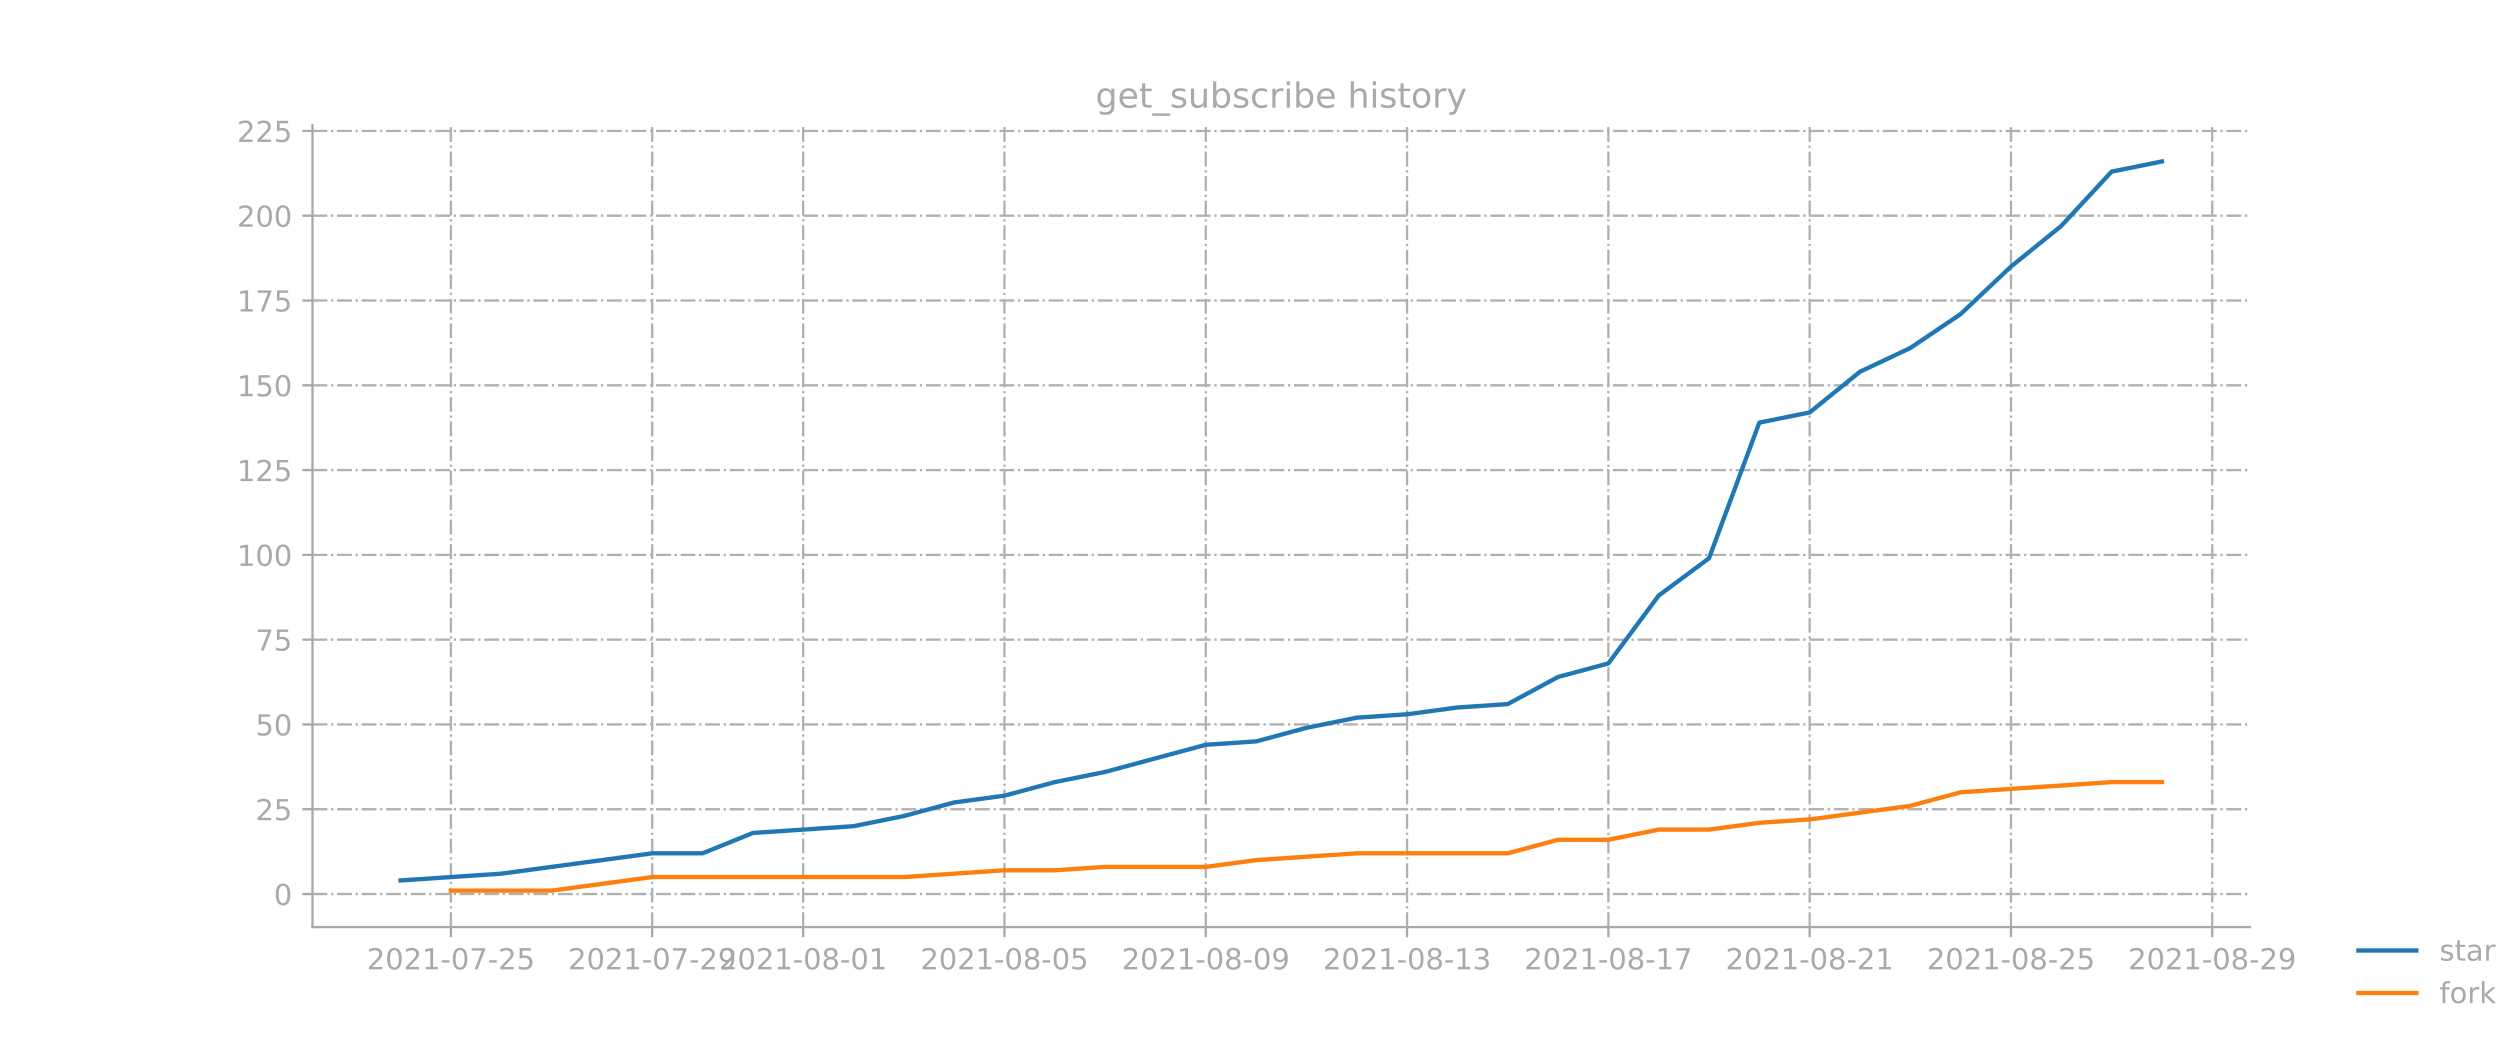
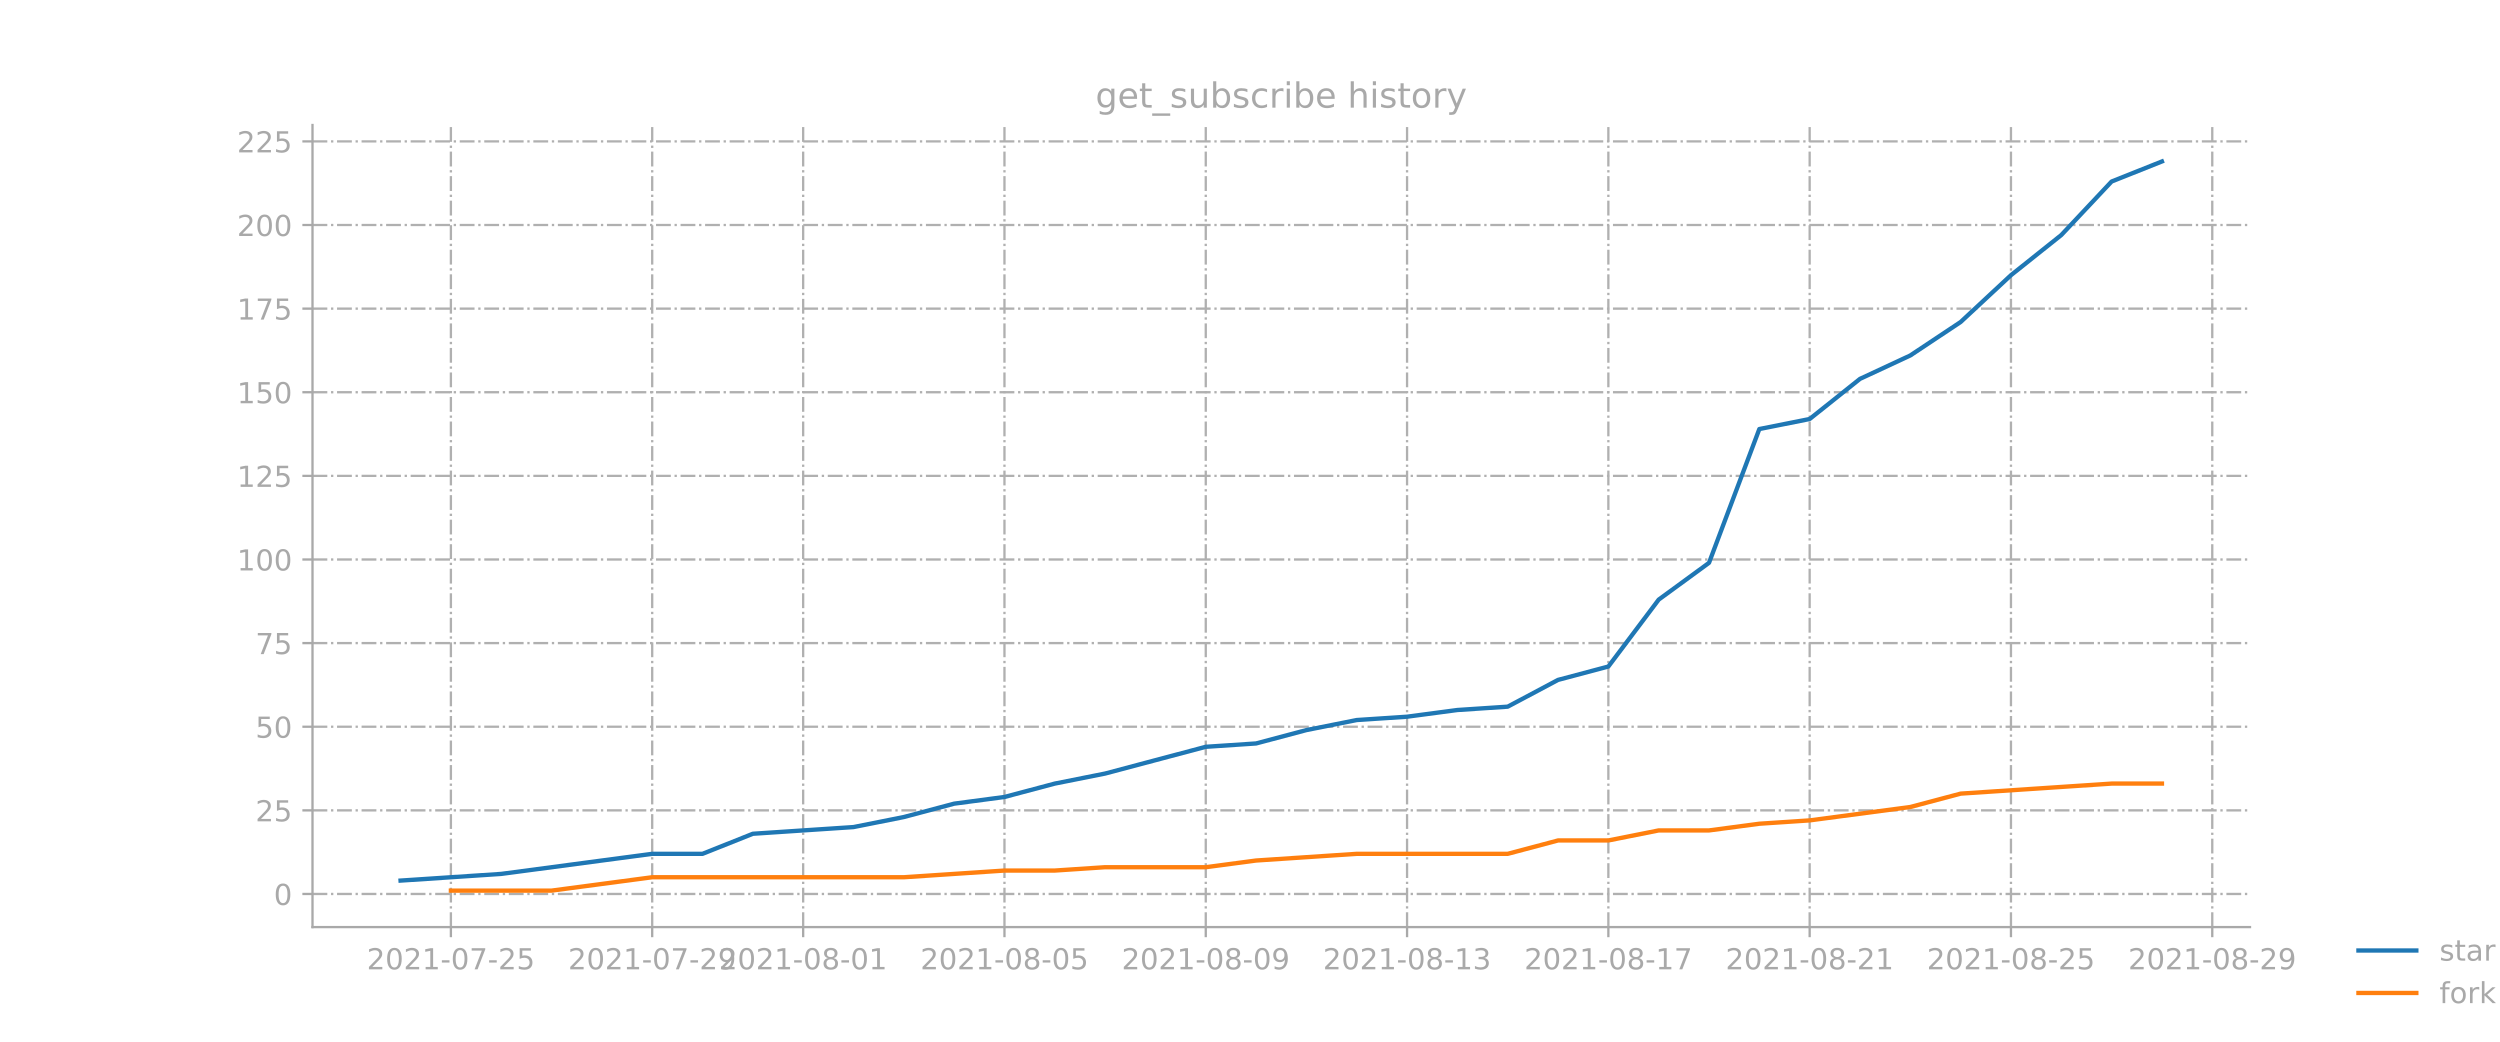
<svg xmlns="http://www.w3.org/2000/svg" xmlns:xlink="http://www.w3.org/1999/xlink" height="360pt" version="1.1" viewBox="0 0 864 360" width="864pt">
  <defs>
    <style type="text/css">*{stroke-linecap:butt;stroke-linejoin:round;}</style>
  </defs>
  <g id="figure_1">
    <g id="patch_1">
      <path d="M 0 360  L 864 360  L 864 0  L 0 0  z " style="fill:none;opacity:0;" />
    </g>
    <g id="axes_1">
      <g id="patch_2">
        <path d="M 108 320.4  L 777.6 320.4  L 777.6 43.2  L 108 43.2  z " style="fill:none;opacity:0;" />
      </g>
      <g id="matplotlib.axis_1">
        <g id="xtick_1">
          <g id="line2d_1">
-             <path clip-path="url(#pb7c4b037d6)" d="M 155.829 320.4  L 155.829 43.2  " style="fill:none;stroke:#b0b0b0;stroke-dasharray:5.12,1.28,0.8,1.28;stroke-dashoffset:0;stroke-width:0.8;" />
+             <path clip-path="url(#p26d9d151e2)" d="M 155.829 320.4  L 155.829 43.2  " style="fill:none;stroke:#b0b0b0;stroke-dasharray:5.12,1.28,0.8,1.28;stroke-dashoffset:0;stroke-width:0.8;" />
          </g>
          <g id="line2d_2">
            <defs>
-               <path d="M 0 0  L 0 3.5  " id="mf17f437518" style="stroke:#a9a9a9;stroke-width:0.8;" />
+               <path d="M 0 0  L 0 3.5  " id="m846f9902dc" style="stroke:#a9a9a9;stroke-width:0.8;" />
            </defs>
            <g>
-               <use style="fill:#a9a9a9;stroke:#a9a9a9;stroke-width:0.8;" x="155.829" xlink:href="#mf17f437518" y="320.4" />
+               <use style="fill:#a9a9a9;stroke:#a9a9a9;stroke-width:0.8;" x="155.829" xlink:href="#m846f9902dc" y="320.4" />
            </g>
          </g>
          <g id="text_1">
            <g style="fill:#a9a9a9;" transform="translate(126.7708 334.9984)scale(0.1 -0.1)">
              <defs>
                <path d="M 1228 531  L 3431 531  L 3431 0  L 469 0  L 469 531  Q 828 903 1448 1529  Q 2069 2156 2228 2338  Q 2531 2678 2651 2914  Q 2772 3150 2772 3378  Q 2772 3750 2511 3984  Q 2250 4219 1831 4219  Q 1534 4219 1204 4116  Q 875 4013 500 3803  L 500 4441  Q 881 4594 1212 4672  Q 1544 4750 1819 4750  Q 2544 4750 2975 4387  Q 3406 4025 3406 3419  Q 3406 3131 3298 2873  Q 3191 2616 2906 2266  Q 2828 2175 2409 1742  Q 1991 1309 1228 531  z " id="DejaVuSans-32" transform="scale(0.015625)" />
                <path d="M 2034 4250  Q 1547 4250 1301 3770  Q 1056 3291 1056 2328  Q 1056 1369 1301 889  Q 1547 409 2034 409  Q 2525 409 2770 889  Q 3016 1369 3016 2328  Q 3016 3291 2770 3770  Q 2525 4250 2034 4250  z M 2034 4750  Q 2819 4750 3233 4129  Q 3647 3509 3647 2328  Q 3647 1150 3233 529  Q 2819 -91 2034 -91  Q 1250 -91 836 529  Q 422 1150 422 2328  Q 422 3509 836 4129  Q 1250 4750 2034 4750  z " id="DejaVuSans-30" transform="scale(0.015625)" />
                <path d="M 794 531  L 1825 531  L 1825 4091  L 703 3866  L 703 4441  L 1819 4666  L 2450 4666  L 2450 531  L 3481 531  L 3481 0  L 794 0  L 794 531  z " id="DejaVuSans-31" transform="scale(0.015625)" />
                <path d="M 313 2009  L 1997 2009  L 1997 1497  L 313 1497  L 313 2009  z " id="DejaVuSans-2d" transform="scale(0.015625)" />
                <path d="M 525 4666  L 3525 4666  L 3525 4397  L 1831 0  L 1172 0  L 2766 4134  L 525 4134  L 525 4666  z " id="DejaVuSans-37" transform="scale(0.015625)" />
                <path d="M 691 4666  L 3169 4666  L 3169 4134  L 1269 4134  L 1269 2991  Q 1406 3038 1543 3061  Q 1681 3084 1819 3084  Q 2600 3084 3056 2656  Q 3513 2228 3513 1497  Q 3513 744 3044 326  Q 2575 -91 1722 -91  Q 1428 -91 1123 -41  Q 819 9 494 109  L 494 744  Q 775 591 1075 516  Q 1375 441 1709 441  Q 2250 441 2565 725  Q 2881 1009 2881 1497  Q 2881 1984 2565 2268  Q 2250 2553 1709 2553  Q 1456 2553 1204 2497  Q 953 2441 691 2322  L 691 4666  z " id="DejaVuSans-35" transform="scale(0.015625)" />
              </defs>
              <use xlink:href="#DejaVuSans-32" />
              <use x="63.623" xlink:href="#DejaVuSans-30" />
              <use x="127.246" xlink:href="#DejaVuSans-32" />
              <use x="190.869" xlink:href="#DejaVuSans-31" />
              <use x="254.492" xlink:href="#DejaVuSans-2d" />
              <use x="290.576" xlink:href="#DejaVuSans-30" />
              <use x="354.199" xlink:href="#DejaVuSans-37" />
              <use x="417.822" xlink:href="#DejaVuSans-2d" />
              <use x="453.906" xlink:href="#DejaVuSans-32" />
              <use x="517.529" xlink:href="#DejaVuSans-35" />
            </g>
          </g>
        </g>
        <g id="xtick_2">
          <g id="line2d_3">
-             <path clip-path="url(#pb7c4b037d6)" d="M 225.397 320.4  L 225.397 43.2  " style="fill:none;stroke:#b0b0b0;stroke-dasharray:5.12,1.28,0.8,1.28;stroke-dashoffset:0;stroke-width:0.8;" />
+             <path clip-path="url(#p26d9d151e2)" d="M 225.397 320.4  L 225.397 43.2  " style="fill:none;stroke:#b0b0b0;stroke-dasharray:5.12,1.28,0.8,1.28;stroke-dashoffset:0;stroke-width:0.8;" />
          </g>
          <g id="line2d_4">
            <g>
-               <use style="fill:#a9a9a9;stroke:#a9a9a9;stroke-width:0.8;" x="225.397" xlink:href="#mf17f437518" y="320.4" />
+               <use style="fill:#a9a9a9;stroke:#a9a9a9;stroke-width:0.8;" x="225.397" xlink:href="#m846f9902dc" y="320.4" />
            </g>
          </g>
          <g id="text_2">
            <g style="fill:#a9a9a9;" transform="translate(196.3396 334.9984)scale(0.1 -0.1)">
              <defs>
                <path d="M 703 97  L 703 672  Q 941 559 1184 500  Q 1428 441 1663 441  Q 2288 441 2617 861  Q 2947 1281 2994 2138  Q 2813 1869 2534 1725  Q 2256 1581 1919 1581  Q 1219 1581 811 2004  Q 403 2428 403 3163  Q 403 3881 828 4315  Q 1253 4750 1959 4750  Q 2769 4750 3195 4129  Q 3622 3509 3622 2328  Q 3622 1225 3098 567  Q 2575 -91 1691 -91  Q 1453 -91 1209 -44  Q 966 3 703 97  z M 1959 2075  Q 2384 2075 2632 2365  Q 2881 2656 2881 3163  Q 2881 3666 2632 3958  Q 2384 4250 1959 4250  Q 1534 4250 1286 3958  Q 1038 3666 1038 3163  Q 1038 2656 1286 2365  Q 1534 2075 1959 2075  z " id="DejaVuSans-39" transform="scale(0.015625)" />
              </defs>
              <use xlink:href="#DejaVuSans-32" />
              <use x="63.623" xlink:href="#DejaVuSans-30" />
              <use x="127.246" xlink:href="#DejaVuSans-32" />
              <use x="190.869" xlink:href="#DejaVuSans-31" />
              <use x="254.492" xlink:href="#DejaVuSans-2d" />
              <use x="290.576" xlink:href="#DejaVuSans-30" />
              <use x="354.199" xlink:href="#DejaVuSans-37" />
              <use x="417.822" xlink:href="#DejaVuSans-2d" />
              <use x="453.906" xlink:href="#DejaVuSans-32" />
              <use x="517.529" xlink:href="#DejaVuSans-39" />
            </g>
          </g>
        </g>
        <g id="xtick_3">
          <g id="line2d_5">
-             <path clip-path="url(#pb7c4b037d6)" d="M 277.574 320.4  L 277.574 43.2  " style="fill:none;stroke:#b0b0b0;stroke-dasharray:5.12,1.28,0.8,1.28;stroke-dashoffset:0;stroke-width:0.8;" />
+             <path clip-path="url(#p26d9d151e2)" d="M 277.574 320.4  L 277.574 43.2  " style="fill:none;stroke:#b0b0b0;stroke-dasharray:5.12,1.28,0.8,1.28;stroke-dashoffset:0;stroke-width:0.8;" />
          </g>
          <g id="line2d_6">
            <g>
-               <use style="fill:#a9a9a9;stroke:#a9a9a9;stroke-width:0.8;" x="277.574" xlink:href="#mf17f437518" y="320.4" />
+               <use style="fill:#a9a9a9;stroke:#a9a9a9;stroke-width:0.8;" x="277.574" xlink:href="#m846f9902dc" y="320.4" />
            </g>
          </g>
          <g id="text_3">
            <g style="fill:#a9a9a9;" transform="translate(248.5162 334.9984)scale(0.1 -0.1)">
              <defs>
                <path d="M 2034 2216  Q 1584 2216 1326 1975  Q 1069 1734 1069 1313  Q 1069 891 1326 650  Q 1584 409 2034 409  Q 2484 409 2743 651  Q 3003 894 3003 1313  Q 3003 1734 2745 1975  Q 2488 2216 2034 2216  z M 1403 2484  Q 997 2584 770 2862  Q 544 3141 544 3541  Q 544 4100 942 4425  Q 1341 4750 2034 4750  Q 2731 4750 3128 4425  Q 3525 4100 3525 3541  Q 3525 3141 3298 2862  Q 3072 2584 2669 2484  Q 3125 2378 3379 2068  Q 3634 1759 3634 1313  Q 3634 634 3220 271  Q 2806 -91 2034 -91  Q 1263 -91 848 271  Q 434 634 434 1313  Q 434 1759 690 2068  Q 947 2378 1403 2484  z M 1172 3481  Q 1172 3119 1398 2916  Q 1625 2713 2034 2713  Q 2441 2713 2670 2916  Q 2900 3119 2900 3481  Q 2900 3844 2670 4047  Q 2441 4250 2034 4250  Q 1625 4250 1398 4047  Q 1172 3844 1172 3481  z " id="DejaVuSans-38" transform="scale(0.015625)" />
              </defs>
              <use xlink:href="#DejaVuSans-32" />
              <use x="63.623" xlink:href="#DejaVuSans-30" />
              <use x="127.246" xlink:href="#DejaVuSans-32" />
              <use x="190.869" xlink:href="#DejaVuSans-31" />
              <use x="254.492" xlink:href="#DejaVuSans-2d" />
              <use x="290.576" xlink:href="#DejaVuSans-30" />
              <use x="354.199" xlink:href="#DejaVuSans-38" />
              <use x="417.822" xlink:href="#DejaVuSans-2d" />
              <use x="453.906" xlink:href="#DejaVuSans-30" />
              <use x="517.529" xlink:href="#DejaVuSans-31" />
            </g>
          </g>
        </g>
        <g id="xtick_4">
          <g id="line2d_7">
-             <path clip-path="url(#pb7c4b037d6)" d="M 347.143 320.4  L 347.143 43.2  " style="fill:none;stroke:#b0b0b0;stroke-dasharray:5.12,1.28,0.8,1.28;stroke-dashoffset:0;stroke-width:0.8;" />
+             <path clip-path="url(#p26d9d151e2)" d="M 347.143 320.4  L 347.143 43.2  " style="fill:none;stroke:#b0b0b0;stroke-dasharray:5.12,1.28,0.8,1.28;stroke-dashoffset:0;stroke-width:0.8;" />
          </g>
          <g id="line2d_8">
            <g>
-               <use style="fill:#a9a9a9;stroke:#a9a9a9;stroke-width:0.8;" x="347.143" xlink:href="#mf17f437518" y="320.4" />
+               <use style="fill:#a9a9a9;stroke:#a9a9a9;stroke-width:0.8;" x="347.143" xlink:href="#m846f9902dc" y="320.4" />
            </g>
          </g>
          <g id="text_4">
            <g style="fill:#a9a9a9;" transform="translate(318.085 334.9984)scale(0.1 -0.1)">
              <use xlink:href="#DejaVuSans-32" />
              <use x="63.623" xlink:href="#DejaVuSans-30" />
              <use x="127.246" xlink:href="#DejaVuSans-32" />
              <use x="190.869" xlink:href="#DejaVuSans-31" />
              <use x="254.492" xlink:href="#DejaVuSans-2d" />
              <use x="290.576" xlink:href="#DejaVuSans-30" />
              <use x="354.199" xlink:href="#DejaVuSans-38" />
              <use x="417.822" xlink:href="#DejaVuSans-2d" />
              <use x="453.906" xlink:href="#DejaVuSans-30" />
              <use x="517.529" xlink:href="#DejaVuSans-35" />
            </g>
          </g>
        </g>
        <g id="xtick_5">
          <g id="line2d_9">
-             <path clip-path="url(#pb7c4b037d6)" d="M 416.712 320.4  L 416.712 43.2  " style="fill:none;stroke:#b0b0b0;stroke-dasharray:5.12,1.28,0.8,1.28;stroke-dashoffset:0;stroke-width:0.8;" />
+             <path clip-path="url(#p26d9d151e2)" d="M 416.712 320.4  L 416.712 43.2  " style="fill:none;stroke:#b0b0b0;stroke-dasharray:5.12,1.28,0.8,1.28;stroke-dashoffset:0;stroke-width:0.8;" />
          </g>
          <g id="line2d_10">
            <g>
-               <use style="fill:#a9a9a9;stroke:#a9a9a9;stroke-width:0.8;" x="416.712" xlink:href="#mf17f437518" y="320.4" />
+               <use style="fill:#a9a9a9;stroke:#a9a9a9;stroke-width:0.8;" x="416.712" xlink:href="#m846f9902dc" y="320.4" />
            </g>
          </g>
          <g id="text_5">
            <g style="fill:#a9a9a9;" transform="translate(387.6539 334.9984)scale(0.1 -0.1)">
              <use xlink:href="#DejaVuSans-32" />
              <use x="63.623" xlink:href="#DejaVuSans-30" />
              <use x="127.246" xlink:href="#DejaVuSans-32" />
              <use x="190.869" xlink:href="#DejaVuSans-31" />
              <use x="254.492" xlink:href="#DejaVuSans-2d" />
              <use x="290.576" xlink:href="#DejaVuSans-30" />
              <use x="354.199" xlink:href="#DejaVuSans-38" />
              <use x="417.822" xlink:href="#DejaVuSans-2d" />
              <use x="453.906" xlink:href="#DejaVuSans-30" />
              <use x="517.529" xlink:href="#DejaVuSans-39" />
            </g>
          </g>
        </g>
        <g id="xtick_6">
          <g id="line2d_11">
-             <path clip-path="url(#pb7c4b037d6)" d="M 486.281 320.4  L 486.281 43.2  " style="fill:none;stroke:#b0b0b0;stroke-dasharray:5.12,1.28,0.8,1.28;stroke-dashoffset:0;stroke-width:0.8;" />
+             <path clip-path="url(#p26d9d151e2)" d="M 486.281 320.4  L 486.281 43.2  " style="fill:none;stroke:#b0b0b0;stroke-dasharray:5.12,1.28,0.8,1.28;stroke-dashoffset:0;stroke-width:0.8;" />
          </g>
          <g id="line2d_12">
            <g>
-               <use style="fill:#a9a9a9;stroke:#a9a9a9;stroke-width:0.8;" x="486.281" xlink:href="#mf17f437518" y="320.4" />
+               <use style="fill:#a9a9a9;stroke:#a9a9a9;stroke-width:0.8;" x="486.281" xlink:href="#m846f9902dc" y="320.4" />
            </g>
          </g>
          <g id="text_6">
            <g style="fill:#a9a9a9;" transform="translate(457.2227 334.9984)scale(0.1 -0.1)">
              <defs>
                <path d="M 2597 2516  Q 3050 2419 3304 2112  Q 3559 1806 3559 1356  Q 3559 666 3084 287  Q 2609 -91 1734 -91  Q 1441 -91 1130 -33  Q 819 25 488 141  L 488 750  Q 750 597 1062 519  Q 1375 441 1716 441  Q 2309 441 2620 675  Q 2931 909 2931 1356  Q 2931 1769 2642 2001  Q 2353 2234 1838 2234  L 1294 2234  L 1294 2753  L 1863 2753  Q 2328 2753 2575 2939  Q 2822 3125 2822 3475  Q 2822 3834 2567 4026  Q 2313 4219 1838 4219  Q 1578 4219 1281 4162  Q 984 4106 628 3988  L 628 4550  Q 988 4650 1302 4700  Q 1616 4750 1894 4750  Q 2613 4750 3031 4423  Q 3450 4097 3450 3541  Q 3450 3153 3228 2886  Q 3006 2619 2597 2516  z " id="DejaVuSans-33" transform="scale(0.015625)" />
              </defs>
              <use xlink:href="#DejaVuSans-32" />
              <use x="63.623" xlink:href="#DejaVuSans-30" />
              <use x="127.246" xlink:href="#DejaVuSans-32" />
              <use x="190.869" xlink:href="#DejaVuSans-31" />
              <use x="254.492" xlink:href="#DejaVuSans-2d" />
              <use x="290.576" xlink:href="#DejaVuSans-30" />
              <use x="354.199" xlink:href="#DejaVuSans-38" />
              <use x="417.822" xlink:href="#DejaVuSans-2d" />
              <use x="453.906" xlink:href="#DejaVuSans-31" />
              <use x="517.529" xlink:href="#DejaVuSans-33" />
            </g>
          </g>
        </g>
        <g id="xtick_7">
          <g id="line2d_13">
-             <path clip-path="url(#pb7c4b037d6)" d="M 555.849 320.4  L 555.849 43.2  " style="fill:none;stroke:#b0b0b0;stroke-dasharray:5.12,1.28,0.8,1.28;stroke-dashoffset:0;stroke-width:0.8;" />
+             <path clip-path="url(#p26d9d151e2)" d="M 555.849 320.4  L 555.849 43.2  " style="fill:none;stroke:#b0b0b0;stroke-dasharray:5.12,1.28,0.8,1.28;stroke-dashoffset:0;stroke-width:0.8;" />
          </g>
          <g id="line2d_14">
            <g>
-               <use style="fill:#a9a9a9;stroke:#a9a9a9;stroke-width:0.8;" x="555.849" xlink:href="#mf17f437518" y="320.4" />
+               <use style="fill:#a9a9a9;stroke:#a9a9a9;stroke-width:0.8;" x="555.849" xlink:href="#m846f9902dc" y="320.4" />
            </g>
          </g>
          <g id="text_7">
            <g style="fill:#a9a9a9;" transform="translate(526.7915 334.9984)scale(0.1 -0.1)">
              <use xlink:href="#DejaVuSans-32" />
              <use x="63.623" xlink:href="#DejaVuSans-30" />
              <use x="127.246" xlink:href="#DejaVuSans-32" />
              <use x="190.869" xlink:href="#DejaVuSans-31" />
              <use x="254.492" xlink:href="#DejaVuSans-2d" />
              <use x="290.576" xlink:href="#DejaVuSans-30" />
              <use x="354.199" xlink:href="#DejaVuSans-38" />
              <use x="417.822" xlink:href="#DejaVuSans-2d" />
              <use x="453.906" xlink:href="#DejaVuSans-31" />
              <use x="517.529" xlink:href="#DejaVuSans-37" />
            </g>
          </g>
        </g>
        <g id="xtick_8">
          <g id="line2d_15">
-             <path clip-path="url(#pb7c4b037d6)" d="M 625.418 320.4  L 625.418 43.2  " style="fill:none;stroke:#b0b0b0;stroke-dasharray:5.12,1.28,0.8,1.28;stroke-dashoffset:0;stroke-width:0.8;" />
+             <path clip-path="url(#p26d9d151e2)" d="M 625.418 320.4  L 625.418 43.2  " style="fill:none;stroke:#b0b0b0;stroke-dasharray:5.12,1.28,0.8,1.28;stroke-dashoffset:0;stroke-width:0.8;" />
          </g>
          <g id="line2d_16">
            <g>
-               <use style="fill:#a9a9a9;stroke:#a9a9a9;stroke-width:0.8;" x="625.418" xlink:href="#mf17f437518" y="320.4" />
+               <use style="fill:#a9a9a9;stroke:#a9a9a9;stroke-width:0.8;" x="625.418" xlink:href="#m846f9902dc" y="320.4" />
            </g>
          </g>
          <g id="text_8">
            <g style="fill:#a9a9a9;" transform="translate(596.3604 334.9984)scale(0.1 -0.1)">
              <use xlink:href="#DejaVuSans-32" />
              <use x="63.623" xlink:href="#DejaVuSans-30" />
              <use x="127.246" xlink:href="#DejaVuSans-32" />
              <use x="190.869" xlink:href="#DejaVuSans-31" />
              <use x="254.492" xlink:href="#DejaVuSans-2d" />
              <use x="290.576" xlink:href="#DejaVuSans-30" />
              <use x="354.199" xlink:href="#DejaVuSans-38" />
              <use x="417.822" xlink:href="#DejaVuSans-2d" />
              <use x="453.906" xlink:href="#DejaVuSans-32" />
              <use x="517.529" xlink:href="#DejaVuSans-31" />
            </g>
          </g>
        </g>
        <g id="xtick_9">
          <g id="line2d_17">
-             <path clip-path="url(#pb7c4b037d6)" d="M 694.987 320.4  L 694.987 43.2  " style="fill:none;stroke:#b0b0b0;stroke-dasharray:5.12,1.28,0.8,1.28;stroke-dashoffset:0;stroke-width:0.8;" />
+             <path clip-path="url(#p26d9d151e2)" d="M 694.987 320.4  L 694.987 43.2  " style="fill:none;stroke:#b0b0b0;stroke-dasharray:5.12,1.28,0.8,1.28;stroke-dashoffset:0;stroke-width:0.8;" />
          </g>
          <g id="line2d_18">
            <g>
-               <use style="fill:#a9a9a9;stroke:#a9a9a9;stroke-width:0.8;" x="694.987" xlink:href="#mf17f437518" y="320.4" />
+               <use style="fill:#a9a9a9;stroke:#a9a9a9;stroke-width:0.8;" x="694.987" xlink:href="#m846f9902dc" y="320.4" />
            </g>
          </g>
          <g id="text_9">
            <g style="fill:#a9a9a9;" transform="translate(665.9292 334.9984)scale(0.1 -0.1)">
              <use xlink:href="#DejaVuSans-32" />
              <use x="63.623" xlink:href="#DejaVuSans-30" />
              <use x="127.246" xlink:href="#DejaVuSans-32" />
              <use x="190.869" xlink:href="#DejaVuSans-31" />
              <use x="254.492" xlink:href="#DejaVuSans-2d" />
              <use x="290.576" xlink:href="#DejaVuSans-30" />
              <use x="354.199" xlink:href="#DejaVuSans-38" />
              <use x="417.822" xlink:href="#DejaVuSans-2d" />
              <use x="453.906" xlink:href="#DejaVuSans-32" />
              <use x="517.529" xlink:href="#DejaVuSans-35" />
            </g>
          </g>
        </g>
        <g id="xtick_10">
          <g id="line2d_19">
-             <path clip-path="url(#pb7c4b037d6)" d="M 764.556 320.4  L 764.556 43.2  " style="fill:none;stroke:#b0b0b0;stroke-dasharray:5.12,1.28,0.8,1.28;stroke-dashoffset:0;stroke-width:0.8;" />
+             <path clip-path="url(#p26d9d151e2)" d="M 764.556 320.4  L 764.556 43.2  " style="fill:none;stroke:#b0b0b0;stroke-dasharray:5.12,1.28,0.8,1.28;stroke-dashoffset:0;stroke-width:0.8;" />
          </g>
          <g id="line2d_20">
            <g>
-               <use style="fill:#a9a9a9;stroke:#a9a9a9;stroke-width:0.8;" x="764.556" xlink:href="#mf17f437518" y="320.4" />
+               <use style="fill:#a9a9a9;stroke:#a9a9a9;stroke-width:0.8;" x="764.556" xlink:href="#m846f9902dc" y="320.4" />
            </g>
          </g>
          <g id="text_10">
            <g style="fill:#a9a9a9;" transform="translate(735.498 334.9984)scale(0.1 -0.1)">
              <use xlink:href="#DejaVuSans-32" />
              <use x="63.623" xlink:href="#DejaVuSans-30" />
              <use x="127.246" xlink:href="#DejaVuSans-32" />
              <use x="190.869" xlink:href="#DejaVuSans-31" />
              <use x="254.492" xlink:href="#DejaVuSans-2d" />
              <use x="290.576" xlink:href="#DejaVuSans-30" />
              <use x="354.199" xlink:href="#DejaVuSans-38" />
              <use x="417.822" xlink:href="#DejaVuSans-2d" />
              <use x="453.906" xlink:href="#DejaVuSans-32" />
              <use x="517.529" xlink:href="#DejaVuSans-39" />
            </g>
          </g>
        </g>
      </g>
      <g id="matplotlib.axis_2">
        <g id="ytick_1">
          <g id="line2d_21">
-             <path clip-path="url(#pb7c4b037d6)" d="M 108 308.972  L 777.6 308.972  " style="fill:none;stroke:#b0b0b0;stroke-dasharray:5.12,1.28,0.8,1.28;stroke-dashoffset:0;stroke-width:0.8;" />
+             <path clip-path="url(#p26d9d151e2)" d="M 108 308.956  L 777.6 308.956  " style="fill:none;stroke:#b0b0b0;stroke-dasharray:5.12,1.28,0.8,1.28;stroke-dashoffset:0;stroke-width:0.8;" />
          </g>
          <g id="line2d_22">
            <defs>
-               <path d="M 0 0  L -3.5 0  " id="mbc8316f7f6" style="stroke:#a9a9a9;stroke-width:0.8;" />
+               <path d="M 0 0  L -3.5 0  " id="m7da86b5261" style="stroke:#a9a9a9;stroke-width:0.8;" />
            </defs>
            <g>
-               <use style="fill:#a9a9a9;stroke:#a9a9a9;stroke-width:0.8;" x="108" xlink:href="#mbc8316f7f6" y="308.972" />
+               <use style="fill:#a9a9a9;stroke:#a9a9a9;stroke-width:0.8;" x="108" xlink:href="#m7da86b5261" y="308.956" />
            </g>
          </g>
          <g id="text_11">
-             <g style="fill:#a9a9a9;" transform="translate(94.6375 312.7713)scale(0.1 -0.1)">
+             <g style="fill:#a9a9a9;" transform="translate(94.6375 312.7552)scale(0.1 -0.1)">
              <use xlink:href="#DejaVuSans-30" />
            </g>
          </g>
        </g>
        <g id="ytick_2">
          <g id="line2d_23">
-             <path clip-path="url(#pb7c4b037d6)" d="M 108 279.67  L 777.6 279.67  " style="fill:none;stroke:#b0b0b0;stroke-dasharray:5.12,1.28,0.8,1.28;stroke-dashoffset:0;stroke-width:0.8;" />
+             <path clip-path="url(#p26d9d151e2)" d="M 108 280.057  L 777.6 280.057  " style="fill:none;stroke:#b0b0b0;stroke-dasharray:5.12,1.28,0.8,1.28;stroke-dashoffset:0;stroke-width:0.8;" />
          </g>
          <g id="line2d_24">
            <g>
-               <use style="fill:#a9a9a9;stroke:#a9a9a9;stroke-width:0.8;" x="108" xlink:href="#mbc8316f7f6" y="279.67" />
+               <use style="fill:#a9a9a9;stroke:#a9a9a9;stroke-width:0.8;" x="108" xlink:href="#m7da86b5261" y="280.057" />
            </g>
          </g>
          <g id="text_12">
-             <g style="fill:#a9a9a9;" transform="translate(88.275 283.469)scale(0.1 -0.1)">
+             <g style="fill:#a9a9a9;" transform="translate(88.275 283.8561)scale(0.1 -0.1)">
              <use xlink:href="#DejaVuSans-32" />
              <use x="63.623" xlink:href="#DejaVuSans-35" />
            </g>
          </g>
        </g>
        <g id="ytick_3">
          <g id="line2d_25">
-             <path clip-path="url(#pb7c4b037d6)" d="M 108 250.367  L 777.6 250.367  " style="fill:none;stroke:#b0b0b0;stroke-dasharray:5.12,1.28,0.8,1.28;stroke-dashoffset:0;stroke-width:0.8;" />
+             <path clip-path="url(#p26d9d151e2)" d="M 108 251.158  L 777.6 251.158  " style="fill:none;stroke:#b0b0b0;stroke-dasharray:5.12,1.28,0.8,1.28;stroke-dashoffset:0;stroke-width:0.8;" />
          </g>
          <g id="line2d_26">
            <g>
-               <use style="fill:#a9a9a9;stroke:#a9a9a9;stroke-width:0.8;" x="108" xlink:href="#mbc8316f7f6" y="250.367" />
+               <use style="fill:#a9a9a9;stroke:#a9a9a9;stroke-width:0.8;" x="108" xlink:href="#m7da86b5261" y="251.158" />
            </g>
          </g>
          <g id="text_13">
-             <g style="fill:#a9a9a9;" transform="translate(88.275 254.1667)scale(0.1 -0.1)">
+             <g style="fill:#a9a9a9;" transform="translate(88.275 254.957)scale(0.1 -0.1)">
              <use xlink:href="#DejaVuSans-35" />
              <use x="63.623" xlink:href="#DejaVuSans-30" />
            </g>
          </g>
        </g>
        <g id="ytick_4">
          <g id="line2d_27">
-             <path clip-path="url(#pb7c4b037d6)" d="M 108 221.065  L 777.6 221.065  " style="fill:none;stroke:#b0b0b0;stroke-dasharray:5.12,1.28,0.8,1.28;stroke-dashoffset:0;stroke-width:0.8;" />
+             <path clip-path="url(#p26d9d151e2)" d="M 108 222.259  L 777.6 222.259  " style="fill:none;stroke:#b0b0b0;stroke-dasharray:5.12,1.28,0.8,1.28;stroke-dashoffset:0;stroke-width:0.8;" />
          </g>
          <g id="line2d_28">
            <g>
-               <use style="fill:#a9a9a9;stroke:#a9a9a9;stroke-width:0.8;" x="108" xlink:href="#mbc8316f7f6" y="221.065" />
+               <use style="fill:#a9a9a9;stroke:#a9a9a9;stroke-width:0.8;" x="108" xlink:href="#m7da86b5261" y="222.259" />
            </g>
          </g>
          <g id="text_14">
-             <g style="fill:#a9a9a9;" transform="translate(88.275 224.8643)scale(0.1 -0.1)">
+             <g style="fill:#a9a9a9;" transform="translate(88.275 226.0579)scale(0.1 -0.1)">
              <use xlink:href="#DejaVuSans-37" />
              <use x="63.623" xlink:href="#DejaVuSans-35" />
            </g>
          </g>
        </g>
        <g id="ytick_5">
          <g id="line2d_29">
-             <path clip-path="url(#pb7c4b037d6)" d="M 108 191.763  L 777.6 191.763  " style="fill:none;stroke:#b0b0b0;stroke-dasharray:5.12,1.28,0.8,1.28;stroke-dashoffset:0;stroke-width:0.8;" />
+             <path clip-path="url(#p26d9d151e2)" d="M 108 193.36  L 777.6 193.36  " style="fill:none;stroke:#b0b0b0;stroke-dasharray:5.12,1.28,0.8,1.28;stroke-dashoffset:0;stroke-width:0.8;" />
          </g>
          <g id="line2d_30">
            <g>
-               <use style="fill:#a9a9a9;stroke:#a9a9a9;stroke-width:0.8;" x="108" xlink:href="#mbc8316f7f6" y="191.763" />
+               <use style="fill:#a9a9a9;stroke:#a9a9a9;stroke-width:0.8;" x="108" xlink:href="#m7da86b5261" y="193.36" />
            </g>
          </g>
          <g id="text_15">
-             <g style="fill:#a9a9a9;" transform="translate(81.9125 195.562)scale(0.1 -0.1)">
+             <g style="fill:#a9a9a9;" transform="translate(81.9125 197.1589)scale(0.1 -0.1)">
              <use xlink:href="#DejaVuSans-31" />
              <use x="63.623" xlink:href="#DejaVuSans-30" />
              <use x="127.246" xlink:href="#DejaVuSans-30" />
            </g>
          </g>
        </g>
        <g id="ytick_6">
          <g id="line2d_31">
-             <path clip-path="url(#pb7c4b037d6)" d="M 108 162.46  L 777.6 162.46  " style="fill:none;stroke:#b0b0b0;stroke-dasharray:5.12,1.28,0.8,1.28;stroke-dashoffset:0;stroke-width:0.8;" />
+             <path clip-path="url(#p26d9d151e2)" d="M 108 164.461  L 777.6 164.461  " style="fill:none;stroke:#b0b0b0;stroke-dasharray:5.12,1.28,0.8,1.28;stroke-dashoffset:0;stroke-width:0.8;" />
          </g>
          <g id="line2d_32">
            <g>
-               <use style="fill:#a9a9a9;stroke:#a9a9a9;stroke-width:0.8;" x="108" xlink:href="#mbc8316f7f6" y="162.46" />
+               <use style="fill:#a9a9a9;stroke:#a9a9a9;stroke-width:0.8;" x="108" xlink:href="#m7da86b5261" y="164.461" />
            </g>
          </g>
          <g id="text_16">
-             <g style="fill:#a9a9a9;" transform="translate(81.9125 166.2597)scale(0.1 -0.1)">
+             <g style="fill:#a9a9a9;" transform="translate(81.9125 168.2598)scale(0.1 -0.1)">
              <use xlink:href="#DejaVuSans-31" />
              <use x="63.623" xlink:href="#DejaVuSans-32" />
              <use x="127.246" xlink:href="#DejaVuSans-35" />
            </g>
          </g>
        </g>
        <g id="ytick_7">
          <g id="line2d_33">
-             <path clip-path="url(#pb7c4b037d6)" d="M 108 133.158  L 777.6 133.158  " style="fill:none;stroke:#b0b0b0;stroke-dasharray:5.12,1.28,0.8,1.28;stroke-dashoffset:0;stroke-width:0.8;" />
+             <path clip-path="url(#p26d9d151e2)" d="M 108 135.561  L 777.6 135.561  " style="fill:none;stroke:#b0b0b0;stroke-dasharray:5.12,1.28,0.8,1.28;stroke-dashoffset:0;stroke-width:0.8;" />
          </g>
          <g id="line2d_34">
            <g>
-               <use style="fill:#a9a9a9;stroke:#a9a9a9;stroke-width:0.8;" x="108" xlink:href="#mbc8316f7f6" y="133.158" />
+               <use style="fill:#a9a9a9;stroke:#a9a9a9;stroke-width:0.8;" x="108" xlink:href="#m7da86b5261" y="135.561" />
            </g>
          </g>
          <g id="text_17">
-             <g style="fill:#a9a9a9;" transform="translate(81.9125 136.9574)scale(0.1 -0.1)">
+             <g style="fill:#a9a9a9;" transform="translate(81.9125 139.3607)scale(0.1 -0.1)">
              <use xlink:href="#DejaVuSans-31" />
              <use x="63.623" xlink:href="#DejaVuSans-35" />
              <use x="127.246" xlink:href="#DejaVuSans-30" />
            </g>
          </g>
        </g>
        <g id="ytick_8">
          <g id="line2d_35">
-             <path clip-path="url(#pb7c4b037d6)" d="M 108 103.856  L 777.6 103.856  " style="fill:none;stroke:#b0b0b0;stroke-dasharray:5.12,1.28,0.8,1.28;stroke-dashoffset:0;stroke-width:0.8;" />
+             <path clip-path="url(#p26d9d151e2)" d="M 108 106.662  L 777.6 106.662  " style="fill:none;stroke:#b0b0b0;stroke-dasharray:5.12,1.28,0.8,1.28;stroke-dashoffset:0;stroke-width:0.8;" />
          </g>
          <g id="line2d_36">
            <g>
-               <use style="fill:#a9a9a9;stroke:#a9a9a9;stroke-width:0.8;" x="108" xlink:href="#mbc8316f7f6" y="103.856" />
+               <use style="fill:#a9a9a9;stroke:#a9a9a9;stroke-width:0.8;" x="108" xlink:href="#m7da86b5261" y="106.662" />
            </g>
          </g>
          <g id="text_18">
-             <g style="fill:#a9a9a9;" transform="translate(81.9125 107.655)scale(0.1 -0.1)">
+             <g style="fill:#a9a9a9;" transform="translate(81.9125 110.4616)scale(0.1 -0.1)">
              <use xlink:href="#DejaVuSans-31" />
              <use x="63.623" xlink:href="#DejaVuSans-37" />
              <use x="127.246" xlink:href="#DejaVuSans-35" />
            </g>
          </g>
        </g>
        <g id="ytick_9">
          <g id="line2d_37">
-             <path clip-path="url(#pb7c4b037d6)" d="M 108 74.553  L 777.6 74.553  " style="fill:none;stroke:#b0b0b0;stroke-dasharray:5.12,1.28,0.8,1.28;stroke-dashoffset:0;stroke-width:0.8;" />
+             <path clip-path="url(#p26d9d151e2)" d="M 108 77.763  L 777.6 77.763  " style="fill:none;stroke:#b0b0b0;stroke-dasharray:5.12,1.28,0.8,1.28;stroke-dashoffset:0;stroke-width:0.8;" />
          </g>
          <g id="line2d_38">
            <g>
-               <use style="fill:#a9a9a9;stroke:#a9a9a9;stroke-width:0.8;" x="108" xlink:href="#mbc8316f7f6" y="74.553" />
+               <use style="fill:#a9a9a9;stroke:#a9a9a9;stroke-width:0.8;" x="108" xlink:href="#m7da86b5261" y="77.763" />
            </g>
          </g>
          <g id="text_19">
-             <g style="fill:#a9a9a9;" transform="translate(81.9125 78.35271)scale(0.1 -0.1)">
+             <g style="fill:#a9a9a9;" transform="translate(81.9125 81.56252)scale(0.1 -0.1)">
              <use xlink:href="#DejaVuSans-32" />
              <use x="63.623" xlink:href="#DejaVuSans-30" />
              <use x="127.246" xlink:href="#DejaVuSans-30" />
            </g>
          </g>
        </g>
        <g id="ytick_10">
          <g id="line2d_39">
-             <path clip-path="url(#pb7c4b037d6)" d="M 108 45.251  L 777.6 45.251  " style="fill:none;stroke:#b0b0b0;stroke-dasharray:5.12,1.28,0.8,1.28;stroke-dashoffset:0;stroke-width:0.8;" />
+             <path clip-path="url(#p26d9d151e2)" d="M 108 48.864  L 777.6 48.864  " style="fill:none;stroke:#b0b0b0;stroke-dasharray:5.12,1.28,0.8,1.28;stroke-dashoffset:0;stroke-width:0.8;" />
          </g>
          <g id="line2d_40">
            <g>
-               <use style="fill:#a9a9a9;stroke:#a9a9a9;stroke-width:0.8;" x="108" xlink:href="#mbc8316f7f6" y="45.251" />
+               <use style="fill:#a9a9a9;stroke:#a9a9a9;stroke-width:0.8;" x="108" xlink:href="#m7da86b5261" y="48.864" />
            </g>
          </g>
          <g id="text_20">
-             <g style="fill:#a9a9a9;" transform="translate(81.9125 49.05038)scale(0.1 -0.1)">
+             <g style="fill:#a9a9a9;" transform="translate(81.9125 52.66344)scale(0.1 -0.1)">
              <use xlink:href="#DejaVuSans-32" />
              <use x="63.623" xlink:href="#DejaVuSans-32" />
              <use x="127.246" xlink:href="#DejaVuSans-35" />
            </g>
          </g>
        </g>
      </g>
      <g id="line2d_41">
-         <path clip-path="url(#pb7c4b037d6)" d="M 138.436 304.284  L 155.829 303.112  L 173.221 301.94  L 190.613 299.595  L 208.005 297.251  L 225.397 294.907  L 242.79 294.907  L 260.182 287.874  L 277.574 286.702  L 294.966 285.53  L 312.358 282.014  L 329.751 277.326  L 347.143 274.981  L 364.535 270.293  L 381.927 266.777  L 399.319 262.088  L 416.712 257.4  L 434.104 256.228  L 451.496 251.54  L 468.888 248.023  L 486.281 246.851  L 503.673 244.507  L 521.065 243.335  L 538.457 233.958  L 555.849 229.27  L 573.242 205.828  L 590.634 192.935  L 608.026 146.051  L 625.418 142.535  L 642.81 128.47  L 660.203 120.265  L 677.595 108.544  L 694.987 92.135  L 712.379 78.07  L 729.771 59.316  L 747.164 55.8  " style="fill:none;stroke:#1f77b4;stroke-linecap:square;stroke-width:1.5;" />
+         <path clip-path="url(#p26d9d151e2)" d="M 138.436 304.332  L 155.829 303.176  L 173.221 302.02  L 190.613 299.708  L 208.005 297.396  L 225.397 295.084  L 242.79 295.084  L 260.182 288.149  L 277.574 286.993  L 294.966 285.837  L 312.358 282.369  L 329.751 277.745  L 347.143 275.433  L 364.535 270.809  L 381.927 267.341  L 399.319 262.717  L 416.712 258.094  L 434.104 256.938  L 451.496 252.314  L 468.888 248.846  L 486.281 247.69  L 503.673 245.378  L 521.065 244.222  L 538.457 234.974  L 555.849 230.35  L 573.242 207.231  L 590.634 194.516  L 608.026 148.277  L 625.418 144.809  L 642.81 130.938  L 660.203 122.846  L 677.595 111.286  L 694.987 95.103  L 712.379 81.231  L 729.771 62.736  L 747.164 55.8  " style="fill:none;stroke:#1f77b4;stroke-linecap:square;stroke-width:1.5;" />
      </g>
      <g id="line2d_42">
-         <path clip-path="url(#pb7c4b037d6)" d="M 155.829 307.8  L 173.221 307.8  L 190.613 307.8  L 208.005 305.456  L 225.397 303.112  L 242.79 303.112  L 260.182 303.112  L 277.574 303.112  L 294.966 303.112  L 312.358 303.112  L 329.751 301.94  L 347.143 300.767  L 364.535 300.767  L 381.927 299.595  L 399.319 299.595  L 416.712 299.595  L 434.104 297.251  L 451.496 296.079  L 468.888 294.907  L 486.281 294.907  L 503.673 294.907  L 521.065 294.907  L 538.457 290.219  L 555.849 290.219  L 573.242 286.702  L 590.634 286.702  L 608.026 284.358  L 625.418 283.186  L 642.81 280.842  L 660.203 278.498  L 677.595 273.809  L 694.987 272.637  L 712.379 271.465  L 729.771 270.293  L 747.164 270.293  " style="fill:none;stroke:#ff7f0e;stroke-linecap:square;stroke-width:1.5;" />
+         <path clip-path="url(#p26d9d151e2)" d="M 155.829 307.8  L 173.221 307.8  L 190.613 307.8  L 208.005 305.488  L 225.397 303.176  L 242.79 303.176  L 260.182 303.176  L 277.574 303.176  L 294.966 303.176  L 312.358 303.176  L 329.751 302.02  L 347.143 300.864  L 364.535 300.864  L 381.927 299.708  L 399.319 299.708  L 416.712 299.708  L 434.104 297.396  L 451.496 296.24  L 468.888 295.084  L 486.281 295.084  L 503.673 295.084  L 521.065 295.084  L 538.457 290.461  L 555.849 290.461  L 573.242 286.993  L 590.634 286.993  L 608.026 284.681  L 625.418 283.525  L 642.81 281.213  L 660.203 278.901  L 677.595 274.277  L 694.987 273.121  L 712.379 271.965  L 729.771 270.809  L 747.164 270.809  " style="fill:none;stroke:#ff7f0e;stroke-linecap:square;stroke-width:1.5;" />
      </g>
      <g id="patch_3">
        <path d="M 108 320.4  L 108 43.2  " style="fill:none;stroke:#a9a9a9;stroke-linecap:square;stroke-linejoin:miter;stroke-width:0.8;" />
      </g>
      <g id="patch_4">
        <path d="M 777.6 320.4  L 777.6 43.2  " style="fill:none;" />
      </g>
      <g id="patch_5">
        <path d="M 108 320.4  L 777.6 320.4  " style="fill:none;stroke:#a9a9a9;stroke-linecap:square;stroke-linejoin:miter;stroke-width:0.8;" />
      </g>
      <g id="patch_6">
        <path d="M 108 43.2  L 777.6 43.2  " style="fill:none;" />
      </g>
      <g id="text_21">
        <g style="fill:#a9a9a9;" transform="translate(378.6075 37.2)scale(0.12 -0.12)">
          <defs>
            <path d="M 2906 1791  Q 2906 2416 2648 2759  Q 2391 3103 1925 3103  Q 1463 3103 1205 2759  Q 947 2416 947 1791  Q 947 1169 1205 825  Q 1463 481 1925 481  Q 2391 481 2648 825  Q 2906 1169 2906 1791  z M 3481 434  Q 3481 -459 3084 -895  Q 2688 -1331 1869 -1331  Q 1566 -1331 1297 -1286  Q 1028 -1241 775 -1147  L 775 -588  Q 1028 -725 1275 -790  Q 1522 -856 1778 -856  Q 2344 -856 2625 -561  Q 2906 -266 2906 331  L 2906 616  Q 2728 306 2450 153  Q 2172 0 1784 0  Q 1141 0 747 490  Q 353 981 353 1791  Q 353 2603 747 3093  Q 1141 3584 1784 3584  Q 2172 3584 2450 3431  Q 2728 3278 2906 2969  L 2906 3500  L 3481 3500  L 3481 434  z " id="DejaVuSans-67" transform="scale(0.015625)" />
            <path d="M 3597 1894  L 3597 1613  L 953 1613  Q 991 1019 1311 708  Q 1631 397 2203 397  Q 2534 397 2845 478  Q 3156 559 3463 722  L 3463 178  Q 3153 47 2828 -22  Q 2503 -91 2169 -91  Q 1331 -91 842 396  Q 353 884 353 1716  Q 353 2575 817 3079  Q 1281 3584 2069 3584  Q 2775 3584 3186 3129  Q 3597 2675 3597 1894  z M 3022 2063  Q 3016 2534 2758 2815  Q 2500 3097 2075 3097  Q 1594 3097 1305 2825  Q 1016 2553 972 2059  L 3022 2063  z " id="DejaVuSans-65" transform="scale(0.015625)" />
            <path d="M 1172 4494  L 1172 3500  L 2356 3500  L 2356 3053  L 1172 3053  L 1172 1153  Q 1172 725 1289 603  Q 1406 481 1766 481  L 2356 481  L 2356 0  L 1766 0  Q 1100 0 847 248  Q 594 497 594 1153  L 594 3053  L 172 3053  L 172 3500  L 594 3500  L 594 4494  L 1172 4494  z " id="DejaVuSans-74" transform="scale(0.015625)" />
            <path d="M 3263 -1063  L 3263 -1509  L -63 -1509  L -63 -1063  L 3263 -1063  z " id="DejaVuSans-5f" transform="scale(0.015625)" />
            <path d="M 2834 3397  L 2834 2853  Q 2591 2978 2328 3040  Q 2066 3103 1784 3103  Q 1356 3103 1142 2972  Q 928 2841 928 2578  Q 928 2378 1081 2264  Q 1234 2150 1697 2047  L 1894 2003  Q 2506 1872 2764 1633  Q 3022 1394 3022 966  Q 3022 478 2636 193  Q 2250 -91 1575 -91  Q 1294 -91 989 -36  Q 684 19 347 128  L 347 722  Q 666 556 975 473  Q 1284 391 1588 391  Q 1994 391 2212 530  Q 2431 669 2431 922  Q 2431 1156 2273 1281  Q 2116 1406 1581 1522  L 1381 1569  Q 847 1681 609 1914  Q 372 2147 372 2553  Q 372 3047 722 3315  Q 1072 3584 1716 3584  Q 2034 3584 2315 3537  Q 2597 3491 2834 3397  z " id="DejaVuSans-73" transform="scale(0.015625)" />
            <path d="M 544 1381  L 544 3500  L 1119 3500  L 1119 1403  Q 1119 906 1312 657  Q 1506 409 1894 409  Q 2359 409 2629 706  Q 2900 1003 2900 1516  L 2900 3500  L 3475 3500  L 3475 0  L 2900 0  L 2900 538  Q 2691 219 2414 64  Q 2138 -91 1772 -91  Q 1169 -91 856 284  Q 544 659 544 1381  z M 1991 3584  L 1991 3584  z " id="DejaVuSans-75" transform="scale(0.015625)" />
            <path d="M 3116 1747  Q 3116 2381 2855 2742  Q 2594 3103 2138 3103  Q 1681 3103 1420 2742  Q 1159 2381 1159 1747  Q 1159 1113 1420 752  Q 1681 391 2138 391  Q 2594 391 2855 752  Q 3116 1113 3116 1747  z M 1159 2969  Q 1341 3281 1617 3432  Q 1894 3584 2278 3584  Q 2916 3584 3314 3078  Q 3713 2572 3713 1747  Q 3713 922 3314 415  Q 2916 -91 2278 -91  Q 1894 -91 1617 61  Q 1341 213 1159 525  L 1159 0  L 581 0  L 581 4863  L 1159 4863  L 1159 2969  z " id="DejaVuSans-62" transform="scale(0.015625)" />
            <path d="M 3122 3366  L 3122 2828  Q 2878 2963 2633 3030  Q 2388 3097 2138 3097  Q 1578 3097 1268 2742  Q 959 2388 959 1747  Q 959 1106 1268 751  Q 1578 397 2138 397  Q 2388 397 2633 464  Q 2878 531 3122 666  L 3122 134  Q 2881 22 2623 -34  Q 2366 -91 2075 -91  Q 1284 -91 818 406  Q 353 903 353 1747  Q 353 2603 823 3093  Q 1294 3584 2113 3584  Q 2378 3584 2631 3529  Q 2884 3475 3122 3366  z " id="DejaVuSans-63" transform="scale(0.015625)" />
            <path d="M 2631 2963  Q 2534 3019 2420 3045  Q 2306 3072 2169 3072  Q 1681 3072 1420 2755  Q 1159 2438 1159 1844  L 1159 0  L 581 0  L 581 3500  L 1159 3500  L 1159 2956  Q 1341 3275 1631 3429  Q 1922 3584 2338 3584  Q 2397 3584 2469 3576  Q 2541 3569 2628 3553  L 2631 2963  z " id="DejaVuSans-72" transform="scale(0.015625)" />
            <path d="M 603 3500  L 1178 3500  L 1178 0  L 603 0  L 603 3500  z M 603 4863  L 1178 4863  L 1178 4134  L 603 4134  L 603 4863  z " id="DejaVuSans-69" transform="scale(0.015625)" />
            <path id="DejaVuSans-20" transform="scale(0.015625)" />
            <path d="M 3513 2113  L 3513 0  L 2938 0  L 2938 2094  Q 2938 2591 2744 2837  Q 2550 3084 2163 3084  Q 1697 3084 1428 2787  Q 1159 2491 1159 1978  L 1159 0  L 581 0  L 581 4863  L 1159 4863  L 1159 2956  Q 1366 3272 1645 3428  Q 1925 3584 2291 3584  Q 2894 3584 3203 3211  Q 3513 2838 3513 2113  z " id="DejaVuSans-68" transform="scale(0.015625)" />
            <path d="M 1959 3097  Q 1497 3097 1228 2736  Q 959 2375 959 1747  Q 959 1119 1226 758  Q 1494 397 1959 397  Q 2419 397 2687 759  Q 2956 1122 2956 1747  Q 2956 2369 2687 2733  Q 2419 3097 1959 3097  z M 1959 3584  Q 2709 3584 3137 3096  Q 3566 2609 3566 1747  Q 3566 888 3137 398  Q 2709 -91 1959 -91  Q 1206 -91 779 398  Q 353 888 353 1747  Q 353 2609 779 3096  Q 1206 3584 1959 3584  z " id="DejaVuSans-6f" transform="scale(0.015625)" />
            <path d="M 2059 -325  Q 1816 -950 1584 -1140  Q 1353 -1331 966 -1331  L 506 -1331  L 506 -850  L 844 -850  Q 1081 -850 1212 -737  Q 1344 -625 1503 -206  L 1606 56  L 191 3500  L 800 3500  L 1894 763  L 2988 3500  L 3597 3500  L 2059 -325  z " id="DejaVuSans-79" transform="scale(0.015625)" />
          </defs>
          <use xlink:href="#DejaVuSans-67" />
          <use x="63.477" xlink:href="#DejaVuSans-65" />
          <use x="125" xlink:href="#DejaVuSans-74" />
          <use x="164.209" xlink:href="#DejaVuSans-5f" />
          <use x="214.209" xlink:href="#DejaVuSans-73" />
          <use x="266.309" xlink:href="#DejaVuSans-75" />
          <use x="329.688" xlink:href="#DejaVuSans-62" />
          <use x="393.164" xlink:href="#DejaVuSans-73" />
          <use x="445.264" xlink:href="#DejaVuSans-63" />
          <use x="500.244" xlink:href="#DejaVuSans-72" />
          <use x="541.357" xlink:href="#DejaVuSans-69" />
          <use x="569.141" xlink:href="#DejaVuSans-62" />
          <use x="632.617" xlink:href="#DejaVuSans-65" />
          <use x="694.141" xlink:href="#DejaVuSans-20" />
          <use x="725.928" xlink:href="#DejaVuSans-68" />
          <use x="789.307" xlink:href="#DejaVuSans-69" />
          <use x="817.09" xlink:href="#DejaVuSans-73" />
          <use x="869.189" xlink:href="#DejaVuSans-74" />
          <use x="908.398" xlink:href="#DejaVuSans-6f" />
          <use x="969.58" xlink:href="#DejaVuSans-72" />
          <use x="1010.693" xlink:href="#DejaVuSans-79" />
        </g>
      </g>
      <g id="legend_1">
        <g id="line2d_43">
          <path d="M 815.08 328.498  L 835.08 328.498  " style="fill:none;stroke:#1f77b4;stroke-linecap:square;stroke-width:1.5;" />
        </g>
        <g id="line2d_44" />
        <g id="text_22">
          <g style="fill:#a9a9a9;" transform="translate(843.08 331.9984)scale(0.1 -0.1)">
            <defs>
              <path d="M 2194 1759  Q 1497 1759 1228 1600  Q 959 1441 959 1056  Q 959 750 1161 570  Q 1363 391 1709 391  Q 2188 391 2477 730  Q 2766 1069 2766 1631  L 2766 1759  L 2194 1759  z M 3341 1997  L 3341 0  L 2766 0  L 2766 531  Q 2569 213 2275 61  Q 1981 -91 1556 -91  Q 1019 -91 701 211  Q 384 513 384 1019  Q 384 1609 779 1909  Q 1175 2209 1959 2209  L 2766 2209  L 2766 2266  Q 2766 2663 2505 2880  Q 2244 3097 1772 3097  Q 1472 3097 1187 3025  Q 903 2953 641 2809  L 641 3341  Q 956 3463 1253 3523  Q 1550 3584 1831 3584  Q 2591 3584 2966 3190  Q 3341 2797 3341 1997  z " id="DejaVuSans-61" transform="scale(0.015625)" />
            </defs>
            <use xlink:href="#DejaVuSans-73" />
            <use x="52.1" xlink:href="#DejaVuSans-74" />
            <use x="91.309" xlink:href="#DejaVuSans-61" />
            <use x="152.588" xlink:href="#DejaVuSans-72" />
          </g>
        </g>
        <g id="line2d_45">
          <path d="M 815.08 343.177  L 835.08 343.177  " style="fill:none;stroke:#ff7f0e;stroke-linecap:square;stroke-width:1.5;" />
        </g>
        <g id="line2d_46" />
        <g id="text_23">
          <g style="fill:#a9a9a9;" transform="translate(843.08 346.6766)scale(0.1 -0.1)">
            <defs>
              <path d="M 2375 4863  L 2375 4384  L 1825 4384  Q 1516 4384 1395 4259  Q 1275 4134 1275 3809  L 1275 3500  L 2222 3500  L 2222 3053  L 1275 3053  L 1275 0  L 697 0  L 697 3053  L 147 3053  L 147 3500  L 697 3500  L 697 3744  Q 697 4328 969 4595  Q 1241 4863 1831 4863  L 2375 4863  z " id="DejaVuSans-66" transform="scale(0.015625)" />
              <path d="M 581 4863  L 1159 4863  L 1159 1991  L 2875 3500  L 3609 3500  L 1753 1863  L 3688 0  L 2938 0  L 1159 1709  L 1159 0  L 581 0  L 581 4863  z " id="DejaVuSans-6b" transform="scale(0.015625)" />
            </defs>
            <use xlink:href="#DejaVuSans-66" />
            <use x="35.205" xlink:href="#DejaVuSans-6f" />
            <use x="96.387" xlink:href="#DejaVuSans-72" />
            <use x="137.5" xlink:href="#DejaVuSans-6b" />
          </g>
        </g>
      </g>
    </g>
  </g>
  <defs>
-     <clipPath id="pb7c4b037d6">
+     <clipPath id="p26d9d151e2">
      <rect height="277.2" width="669.6" x="108" y="43.2" />
    </clipPath>
  </defs>
</svg>
